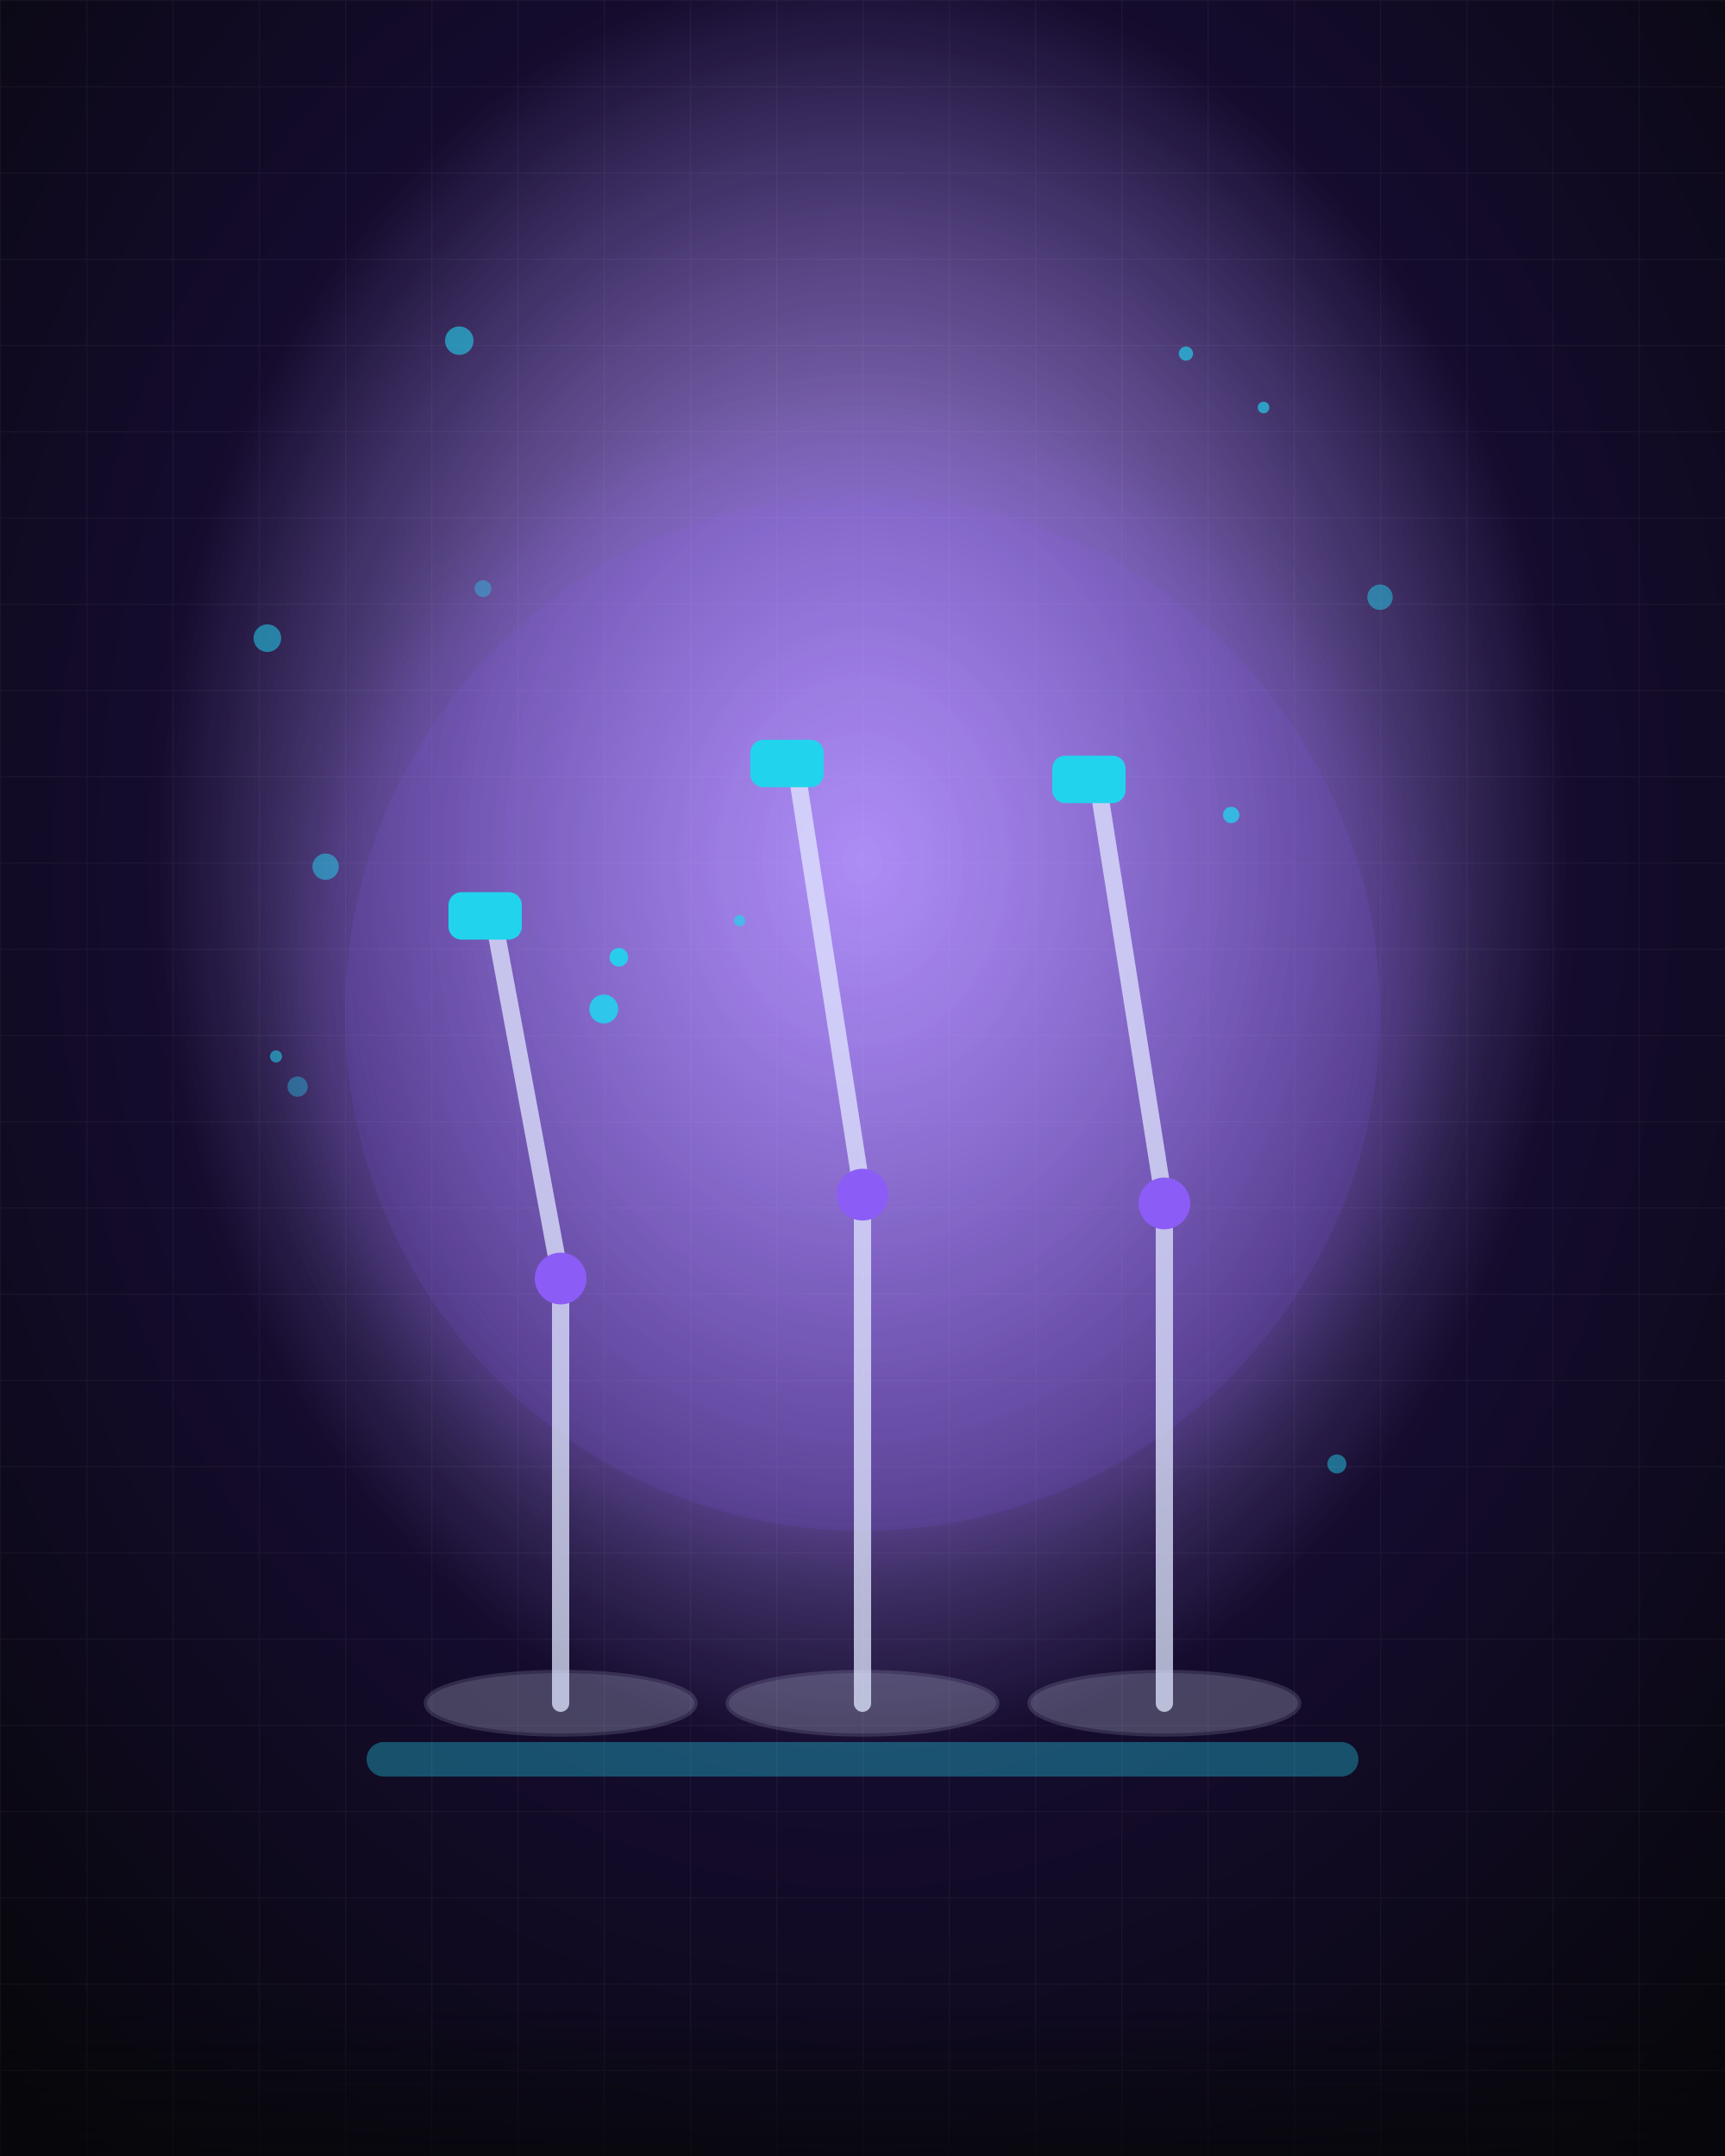
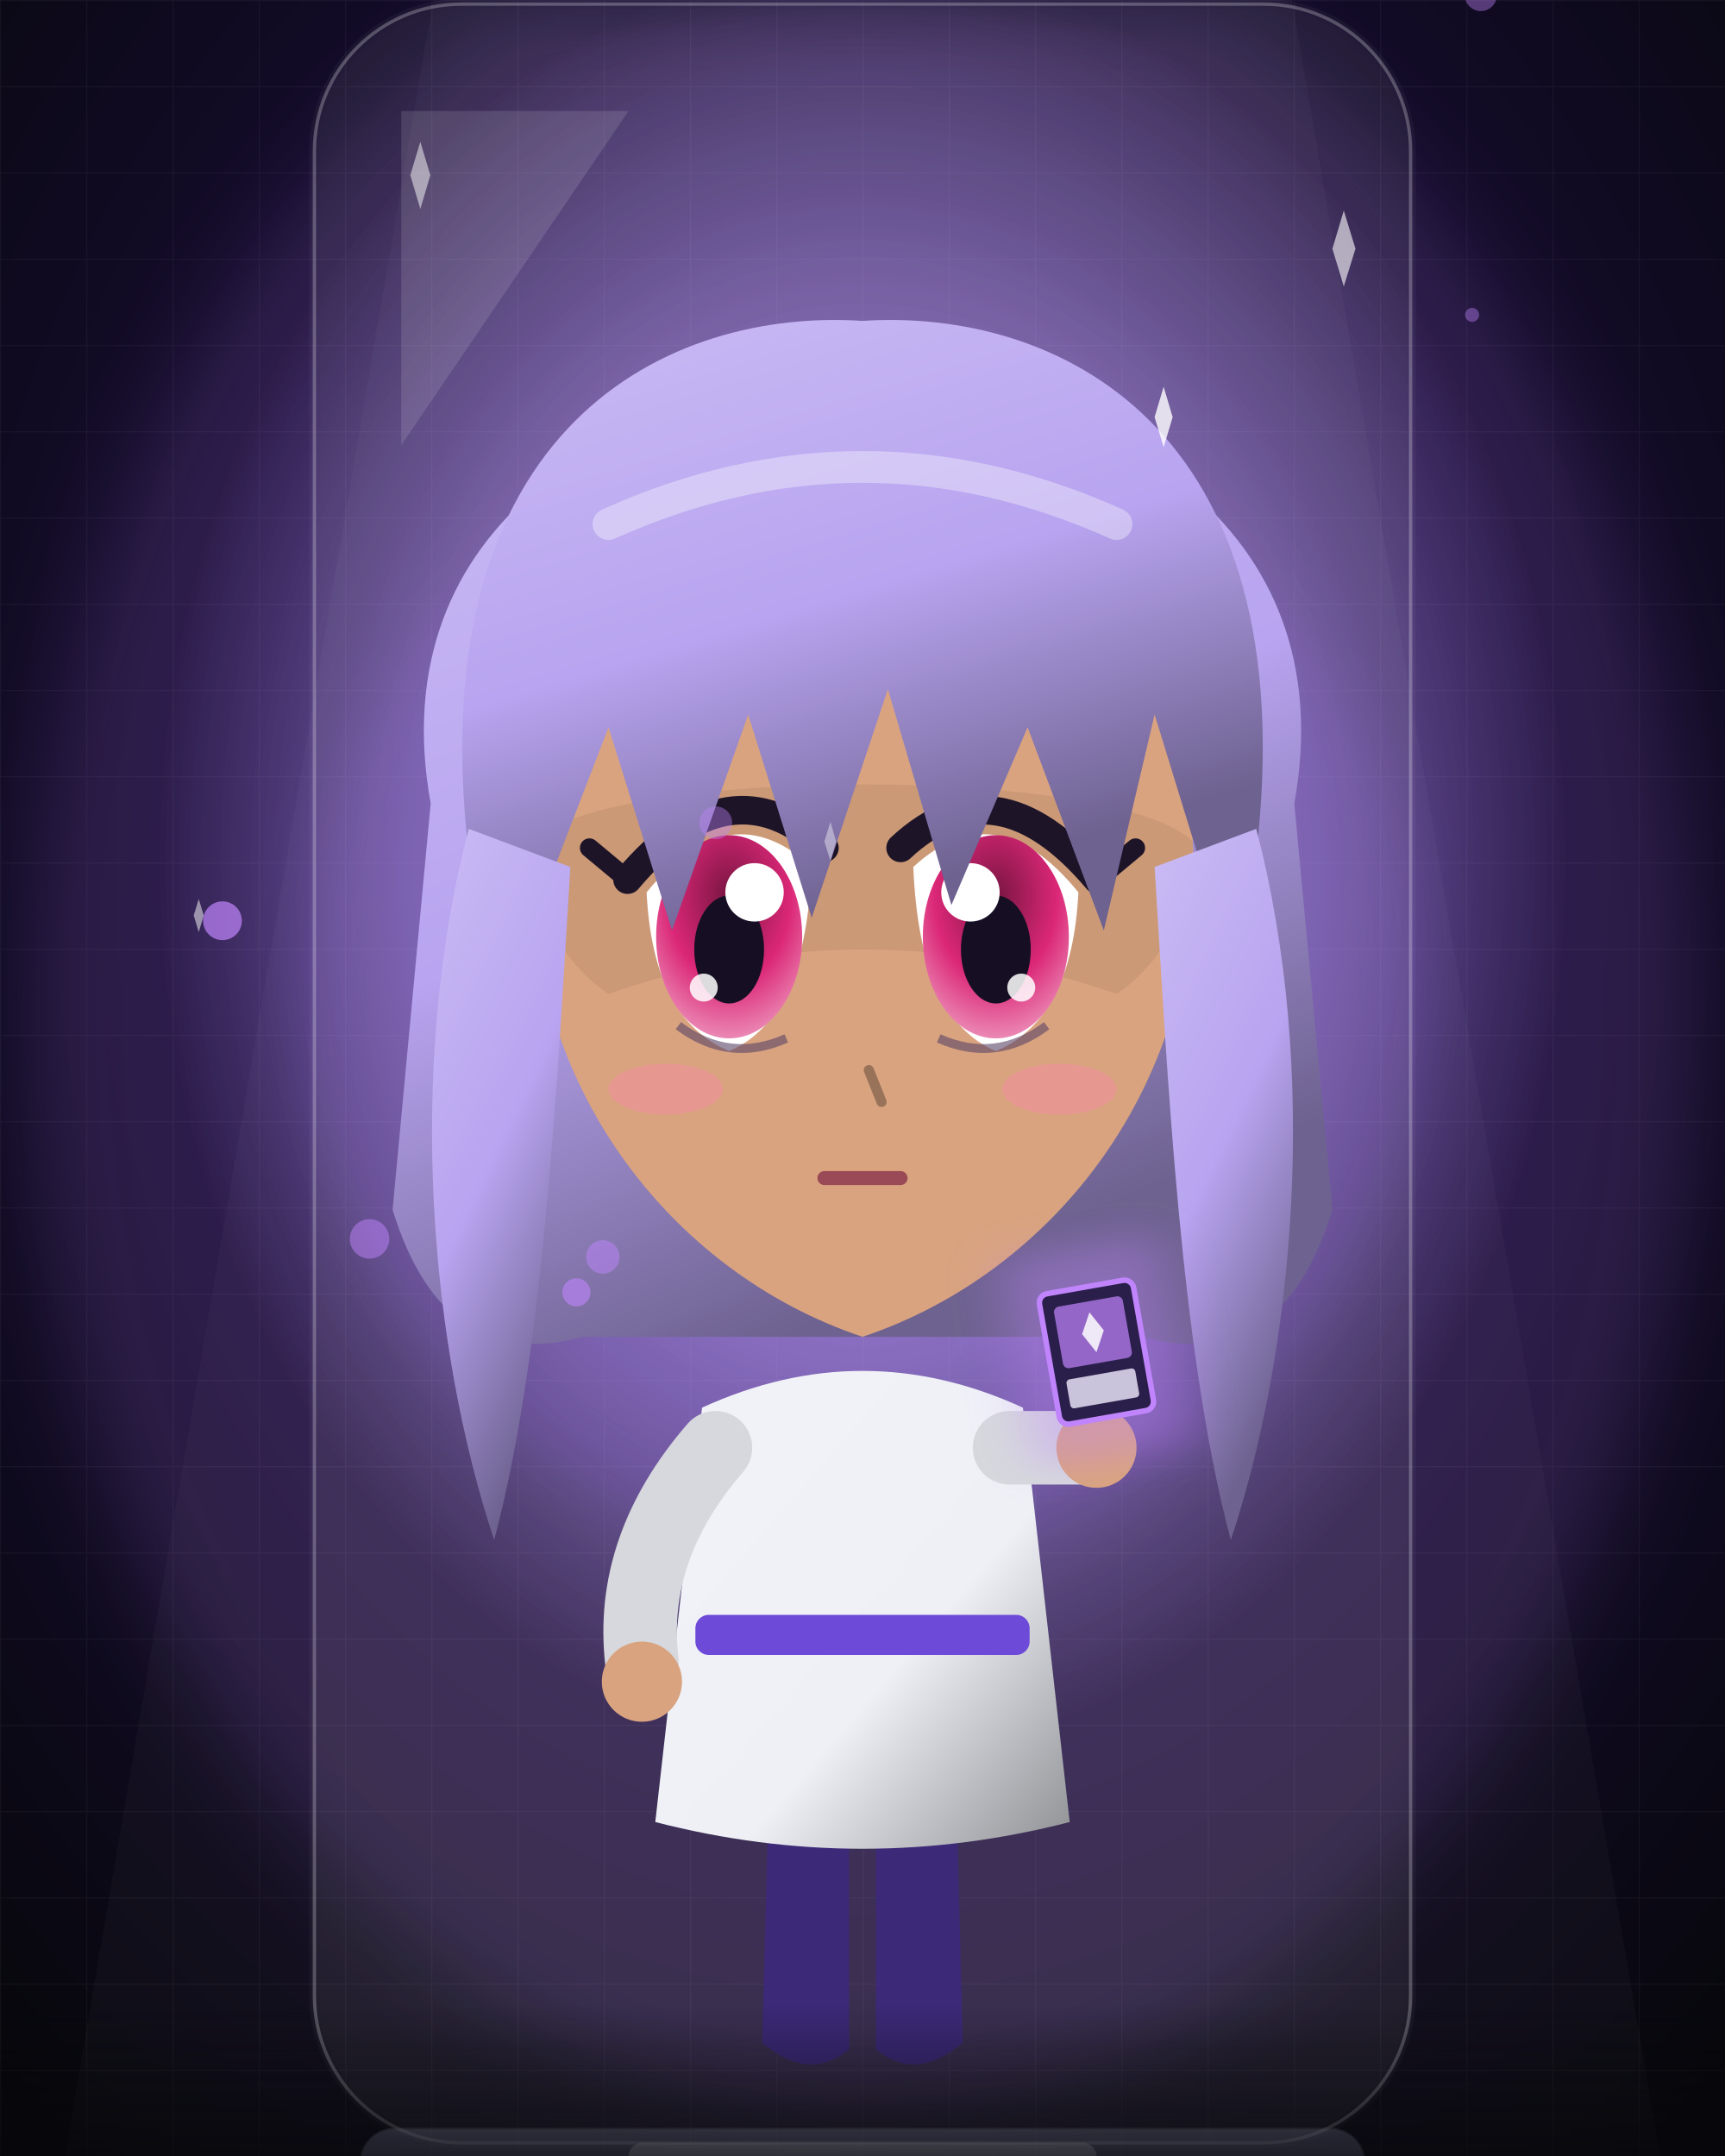
<svg xmlns="http://www.w3.org/2000/svg" viewBox="0 0 800 1000" role="img" aria-label="Yu-Gi-Oh! Acrylic Display Stand — original artwork">
  <defs>
    <radialGradient id="p6lm0ex-bg" cx="50%" cy="40%" r="75%">
      <stop offset="0" stop-color="#8b5cf6" stop-opacity=".55" />
      <stop offset=".55" stop-color="#150c2e" />
      <stop offset="1" stop-color="#07070b" />
    </radialGradient>
    <linearGradient id="p6lm0ex-body" x1="0" y1="0" x2="1" y2="1">
      <stop offset="0" stop-color="#8b5cf6" />
      <stop offset="1" stop-color="#22d3ee" />
    </linearGradient>
    <linearGradient id="p6lm0ex-base" x1="0" y1="0" x2="0" y2="1">
      <stop offset="0" stop-color="#2e2945" />
      <stop offset="1" stop-color="#110f1a" />
    </linearGradient>
    <filter id="p6lm0ex-glow" x="-50%" y="-50%" width="200%" height="200%">
      <feGaussianBlur stdDeviation="14" />
    </filter>
    <linearGradient id="p6lm0ex-floor" x1="0" y1="0" x2="0" y2="1">
      <stop offset="0" stop-color="#07070b" stop-opacity="0" />
      <stop offset="1" stop-color="#07070b" stop-opacity=".7" />
    </linearGradient>
    <pattern id="p6lm0ex-grid" width="40" height="40" patternUnits="userSpaceOnUse">
      <path d="M40 0H0V40" fill="none" stroke="#fff" stroke-opacity=".04" />
    </pattern>
  </defs>
  <rect width="800" height="1000" fill="url(#p6lm0ex-bg)" />
  <rect width="800" height="1000" fill="url(#p6lm0ex-grid)" />
  <circle cx="400" cy="460" r="260" fill="#8b5cf6" opacity=".16" filter="url(#p6lm0ex-glow)" />
-   <g transform="translate(800 0) scale(-1 1)">
+   <defs>
+     <linearGradient id="p6lm0ex-hair" x1="0" y1="0" x2="0.4" y2="1">
+       <stop offset="0" stop-color="#cabbf4" />
+       <stop offset=".55" stop-color="#b8a4f0" />
+       <stop offset="1" stop-color="#6e6290" />
+     </linearGradient>
+     <radialGradient id="p6lm0ex-iris" cx="50%" cy="30%" r="70%">
+       <stop offset="0" stop-color="#781541" />
+       <stop offset=".6" stop-color="#db2777" />
+       <stop offset="1" stop-color="#eb88b4" />
+     </radialGradient>
+     <linearGradient id="p6lm0ex-cloth" x1="0" y1="0" x2="1" y2="1">
+       <stop offset="0" stop-color="#f1f3f8" />
+       <stop offset=".6" stop-color="#eef0f6" />
+       <stop offset="1" stop-color="#8f9094" />
+     </linearGradient>
+     <linearGradient id="p6lm0ex-blade" x1="0" y1="0" x2="1" y2="0">
+       <stop offset="0" stop-color="#ffffff" />
+       <stop offset="1" stop-color="#c084fc" />
+     </linearGradient>
+     <filter id="p6lm0ex-soft" x="-80%" y="-80%" width="260%" height="260%">
+       <feGaussianBlur stdDeviation="12" />
+     </filter>
+   </defs>
+   <g transform="translate(400 470) scale(1.55) translate(-400 -470)">
+     <ellipse cx="400" cy="470" rx="250" ry="330" fill="#c084fc" opacity=".14" filter="url(#p6lm0ex-soft)" />
+     <path d="M300 0 L500 0 L640 820 L160 820Z" fill="#fff" opacity=".025" />
    <g>
-       <circle cx="400" cy="470" r="240" fill="#8b5cf6" opacity=".12" />
-       <ellipse cx="260" cy="790" rx="62" ry="14" fill="#e0e7ff" opacity=".25" stroke="#e0e7ff" stroke-opacity=".6" stroke-width="3" />
-       <path d="M260 790 L260 558.176 L290 368.502" stroke="#e0e7ff" stroke-opacity=".75" stroke-width="8" fill="none" stroke-linecap="round" stroke-linejoin="round" />
-       <circle cx="260" cy="558.176" r="12" fill="#8b5cf6" />
-       <rect x="278" y="350.502" width="34" height="22" rx="6" fill="#22d3ee" />
-       <ellipse cx="400" cy="790" rx="62" ry="14" fill="#e0e7ff" opacity=".25" stroke="#e0e7ff" stroke-opacity=".6" stroke-width="3" />
-       <path d="M400 790 L400 554.111 L430 361.11" stroke="#e0e7ff" stroke-opacity=".75" stroke-width="8" fill="none" stroke-linecap="round" stroke-linejoin="round" />
-       <circle cx="400" cy="554.111" r="12" fill="#8b5cf6" />
-       <rect x="418" y="343.11" width="34" height="22" rx="6" fill="#22d3ee" />
-       <ellipse cx="540" cy="790" rx="62" ry="14" fill="#e0e7ff" opacity=".25" stroke="#e0e7ff" stroke-opacity=".6" stroke-width="3" />
-       <path d="M540 790 L540 593 L570 431.818" stroke="#e0e7ff" stroke-opacity=".75" stroke-width="8" fill="none" stroke-linecap="round" stroke-linejoin="round" />
-       <circle cx="540" cy="593" r="12" fill="#8b5cf6" />
-       <rect x="558" y="413.818" width="34" height="22" rx="6" fill="#22d3ee" />
-       <rect x="170" y="808" width="460" height="16" rx="8" fill="#22d3ee" opacity=".35" />
-       <circle cx="513" cy="444" r="4.3" fill="#22d3ee" opacity="0.94" />
-       <circle cx="649" cy="402" r="6.1" fill="#22d3ee" opacity="0.51" />
-       <circle cx="576" cy="273" r="3.9" fill="#22d3ee" opacity="0.39" />
-       <circle cx="160" cy="277" r="5.9" fill="#22d3ee" opacity="0.48" />
-       <circle cx="250" cy="164" r="3.3" fill="#22d3ee" opacity="0.66" />
-       <circle cx="229" cy="378" r="3.8" fill="#22d3ee" opacity="0.77" />
-       <circle cx="457" cy="427" r="2.6" fill="#22d3ee" opacity="0.69" />
-       <circle cx="662" cy="504" r="4.7" fill="#22d3ee" opacity="0.38" />
-       <circle cx="587" cy="158" r="6.6" fill="#22d3ee" opacity="0.59" />
-       <circle cx="672" cy="490" r="2.8" fill="#22d3ee" opacity="0.56" />
-       <circle cx="520" cy="468" r="6.7" fill="#22d3ee" opacity="0.88" />
-       <circle cx="214" cy="189" r="2.7" fill="#22d3ee" opacity="0.67" />
-       <circle cx="180" cy="679" r="4.4" fill="#22d3ee" opacity="0.48" />
-       <circle cx="676" cy="296" r="6.4" fill="#22d3ee" opacity="0.54" />
+       <ellipse cx="400" cy="846" rx="190" ry="26" fill="#000" opacity=".45" />
+       <rect x="236" y="168" width="328" height="640" rx="44" fill="#ffffff" opacity=".07" stroke="#e0e7ff" stroke-opacity=".6" stroke-width="3" />
+       <g>
+         <g transform="translate(400 430) scale(1.9)">
+           <path d="M-68 -12 C-84 -100 84 -100 68 -12 L74 52 Q66 78 44 72 L-44 72 Q-66 78 -74 52Z" fill="url(#p6lm0ex-hair)" />
+         </g>
+         <path d="M372 700 L370 778 Q384 790 396 780 L396 700Z M404 700 L404 780 Q416 790 430 778 L428 700Z" fill="#3c2977" />
+         <path d="M352 588 Q400 566 448 588 L462 712 Q400 728 338 712Z" fill="url(#p6lm0ex-cloth)" />
+         <rect x="350" y="650" width="100" height="12" rx="4" fill="#6d4bd8" />
+         <path d="M356 600 Q330 630 334 664" stroke="#d6d8dd" stroke-width="22" fill="none" stroke-linecap="round" />
+         <circle cx="334" cy="670" r="12" fill="#d9a37f" />
+         <path d="M444 600 Q462 600 470 600" stroke="#d6d8dd" stroke-width="22" fill="none" stroke-linecap="round" />
+         <circle cx="470" cy="600" r="12" fill="#d9a37f" />
+         <g transform="translate(400 430) scale(1.9)">
+           <g>
+             <path d="M-52 -6 C-54 32 -30 62 0 72 C30 62 54 32 52 -6 C52 -60 -52 -60 -52 -6Z" fill="#d9a37f" />
+             <path d="M-52 -6 C-52 6 -46 14 -40 18 Q0 4 40 18 C46 14 52 6 52 -6 C40 -18 -40 -18 -52 -6Z" fill="#bf8f70" opacity=".55" />
+             <path d="M-34 -24 Q-22 -31 -10 -26" stroke="#786b9c" stroke-width="2.6" fill="none" stroke-linecap="round" />
+             <path d="M34 -24 Q22 -31 10 -26" stroke="#786b9c" stroke-width="2.6" fill="none" stroke-linecap="round" />
+             <g>
+               <path d="M-34 2 Q-21 -14 -8 -2 Q-9 22 -21 27 Q-33 22 -34 2Z" fill="#fff" />
+               <ellipse cx="-21" cy="9" rx="11.5" ry="16" fill="url(#p6lm0ex-iris)" />
+               <ellipse cx="-21" cy="11" rx="5.5" ry="8.5" fill="#160f24" />
+               <circle cx="-17" cy="2" r="4.6" fill="#fff" />
+               <circle cx="-25" cy="17" r="2.2" fill="#fff" opacity=".85" />
+               <path d="M-37 0 Q-21 -19 -6 -5" stroke="#1d1428" stroke-width="4.5" fill="none" stroke-linecap="round" />
+               <path d="M-37 0 l-6 -5" stroke="#1d1428" stroke-width="3" stroke-linecap="round" />
+               <path d="M-12 25 Q-21 29 -29 23" stroke="#5a4366" stroke-width="1.4" fill="none" opacity=".6" />
+             </g>
+             <g>
+               <path d="M34 2 Q21 -14 8 -2 Q9 22 21 27 Q33 22 34 2Z" fill="#fff" />
+               <ellipse cx="21" cy="9" rx="11.5" ry="16" fill="url(#p6lm0ex-iris)" />
+               <ellipse cx="21" cy="11" rx="5.5" ry="8.5" fill="#160f24" />
+               <circle cx="17" cy="2" r="4.6" fill="#fff" />
+               <circle cx="25" cy="17" r="2.2" fill="#fff" opacity=".85" />
+               <path d="M37 0 Q21 -19 6 -5" stroke="#1d1428" stroke-width="4.5" fill="none" stroke-linecap="round" />
+               <path d="M37 0 l6 -5" stroke="#1d1428" stroke-width="3" stroke-linecap="round" />
+               <path d="M12 25 Q21 29 29 23" stroke="#5a4366" stroke-width="1.4" fill="none" opacity=".6" />
+             </g>
+             <path d="M1 30 l2 5" stroke="#987259" stroke-width="1.6" stroke-linecap="round" />
+             <ellipse cx="-31" cy="33" rx="9" ry="4" fill="#f58aa4" opacity=".45" />
+             <ellipse cx="31" cy="33" rx="9" ry="4" fill="#f58aa4" opacity=".45" />
+             <path d="M-6 47 L6 47" stroke="#9a4a56" stroke-width="2.2" stroke-linecap="round" />
+             <path d="M-62 -4 C-70 -72 -30 -90 0 -88 C30 -90 70 -72 62 -4 L54 0 L46 -26 L38 8 L26 -24 L14 4 L4 -30 L-8 6 L-18 -26 L-30 8 L-40 -24 L-50 2Z" fill="url(#p6lm0ex-hair)" />
+             <path d="M-62 -8 C-72 30 -68 74 -58 104 C-50 74 -48 30 -46 -2Z" fill="url(#p6lm0ex-hair)" />
+             <path d="M62 -8 C72 30 68 74 58 104 C50 74 48 30 46 -2Z" fill="url(#p6lm0ex-hair)" />
+             <path d="M-40 -56 Q0 -74 40 -56" stroke="#fff" stroke-opacity=".35" stroke-width="5" fill="none" stroke-linecap="round" />
+           </g>
+         </g>
+         <g transform="translate(470 600) scale(.55) translate(-470 -600)">
+           <g transform="translate(470.0 548.0) rotate(-10)">
+             <rect x="-44" y="-58" width="88" height="116" rx="8" fill="#c084fc" opacity=".35" filter="url(#p6lm0ex-soft)" />
+             <rect x="-26" y="-36" width="52" height="72" rx="5" fill="#2a1f4a" stroke="#c084fc" stroke-width="3" />
+             <rect x="-19" y="-28" width="38" height="34" rx="3" fill="#c084fc" opacity=".7" />
+             <path d="M-6 -11 L0 -22 L6 -11 L0 0Z" fill="#fff" opacity=".85" />
+             <rect x="-19" y="12" width="38" height="16" rx="2" fill="#f1ecff" opacity=".8" />
+           </g>
+         </g>
+       </g>
+       <path d="M262 200 L330 200 L262 300Z" fill="#fff" opacity=".12" />
+       <rect x="236" y="168" width="328" height="640" rx="44" fill="none" stroke="#fff" stroke-opacity=".25" stroke-width="1" />
+       <rect x="250" y="804" width="300" height="30" rx="10" fill="#cfd8ff" opacity=".35" stroke="#e0e7ff" stroke-opacity=".6" />
+       <rect x="330" y="808" width="140" height="8" rx="4" fill="#fff" opacity=".35" />
    </g>
+     <circle cx="687.4" cy="687.0" r="2.1" fill="#c084fc" opacity="0.4" />
+     <path d="M267.7 209.2 L270.7 219.2 L267.7 229.3 L264.7 219.2Z" fill="#fff" opacity="0.5" />
+     <path d="M201.4 435.8 L202.9 440.7 L201.4 445.7 L199.9 440.7Z" fill="#fff" opacity="0.5" />
+     <circle cx="252.5" cy="537.5" r="5.9" fill="#c084fc" opacity="0.5" />
+     <circle cx="356.1" cy="413.0" r="4.9" fill="#c084fc" opacity="0.4" />
+     <circle cx="322.3" cy="542.9" r="5.0" fill="#c084fc" opacity="0.5" />
+     <circle cx="677.8" cy="259.3" r="5.1" fill="#c084fc" opacity="0.7" />
+     <circle cx="142.1" cy="153.1" r="5.6" fill="#c084fc" opacity="0.5" />
+     <circle cx="582.4" cy="261.0" r="2.1" fill="#c084fc" opacity="0.4" />
+     <path d="M490.1 282.5 L492.8 291.6 L490.1 300.6 L487.4 291.6Z" fill="#fff" opacity="0.8" />
+     <circle cx="208.5" cy="442.3" r="5.8" fill="#c084fc" opacity="0.7" />
+     <circle cx="585.0" cy="165.3" r="4.8" fill="#c084fc" opacity="0.4" />
+     <path d="M544.0 229.8 L547.5 241.2 L544.0 252.5 L540.6 241.2Z" fill="#fff" opacity="0.6" />
+     <path d="M390.4 412.7 L392.1 418.6 L390.4 424.4 L388.6 418.6Z" fill="#fff" opacity="0.4" />
+     <path d="M686.8 445.5 L689.0 452.7 L686.8 459.9 L684.7 452.7Z" fill="#fff" opacity="0.7" />
+     <circle cx="314.4" cy="553.5" r="4.2" fill="#c084fc" opacity="0.6" />
  </g>
  <rect y="930" width="800" height="70" fill="url(#p6lm0ex-floor)" />
</svg>
